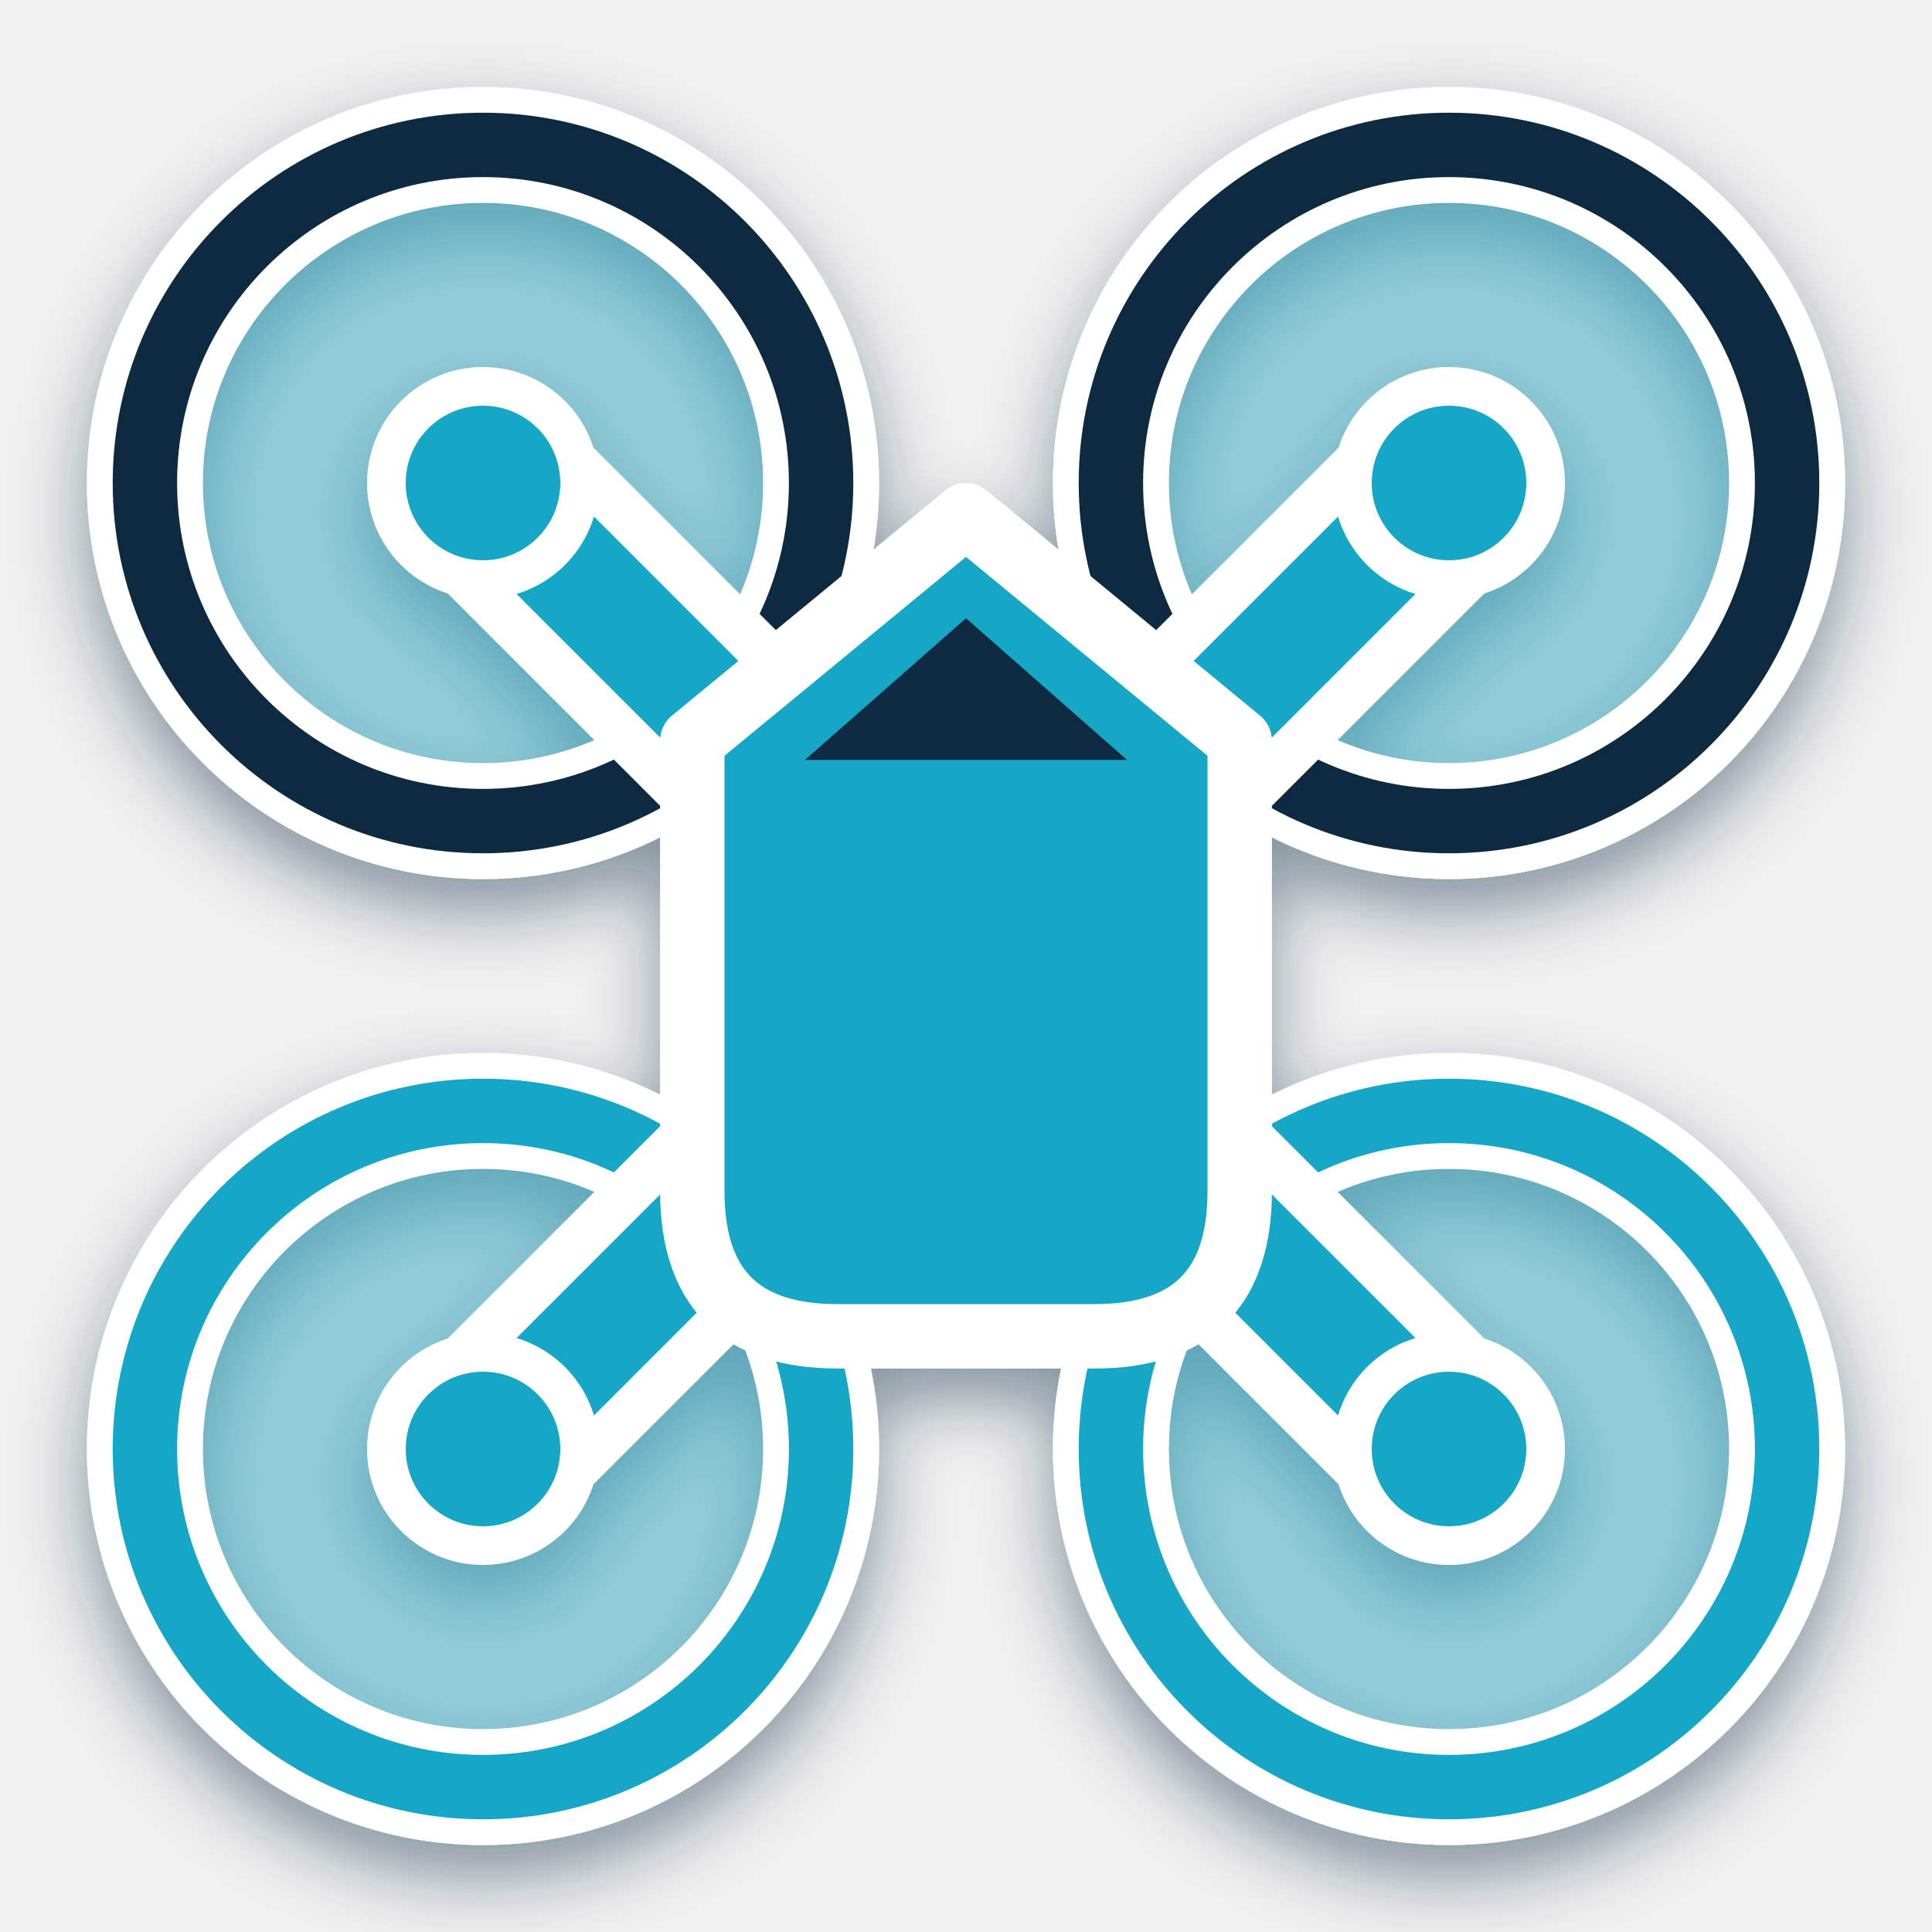
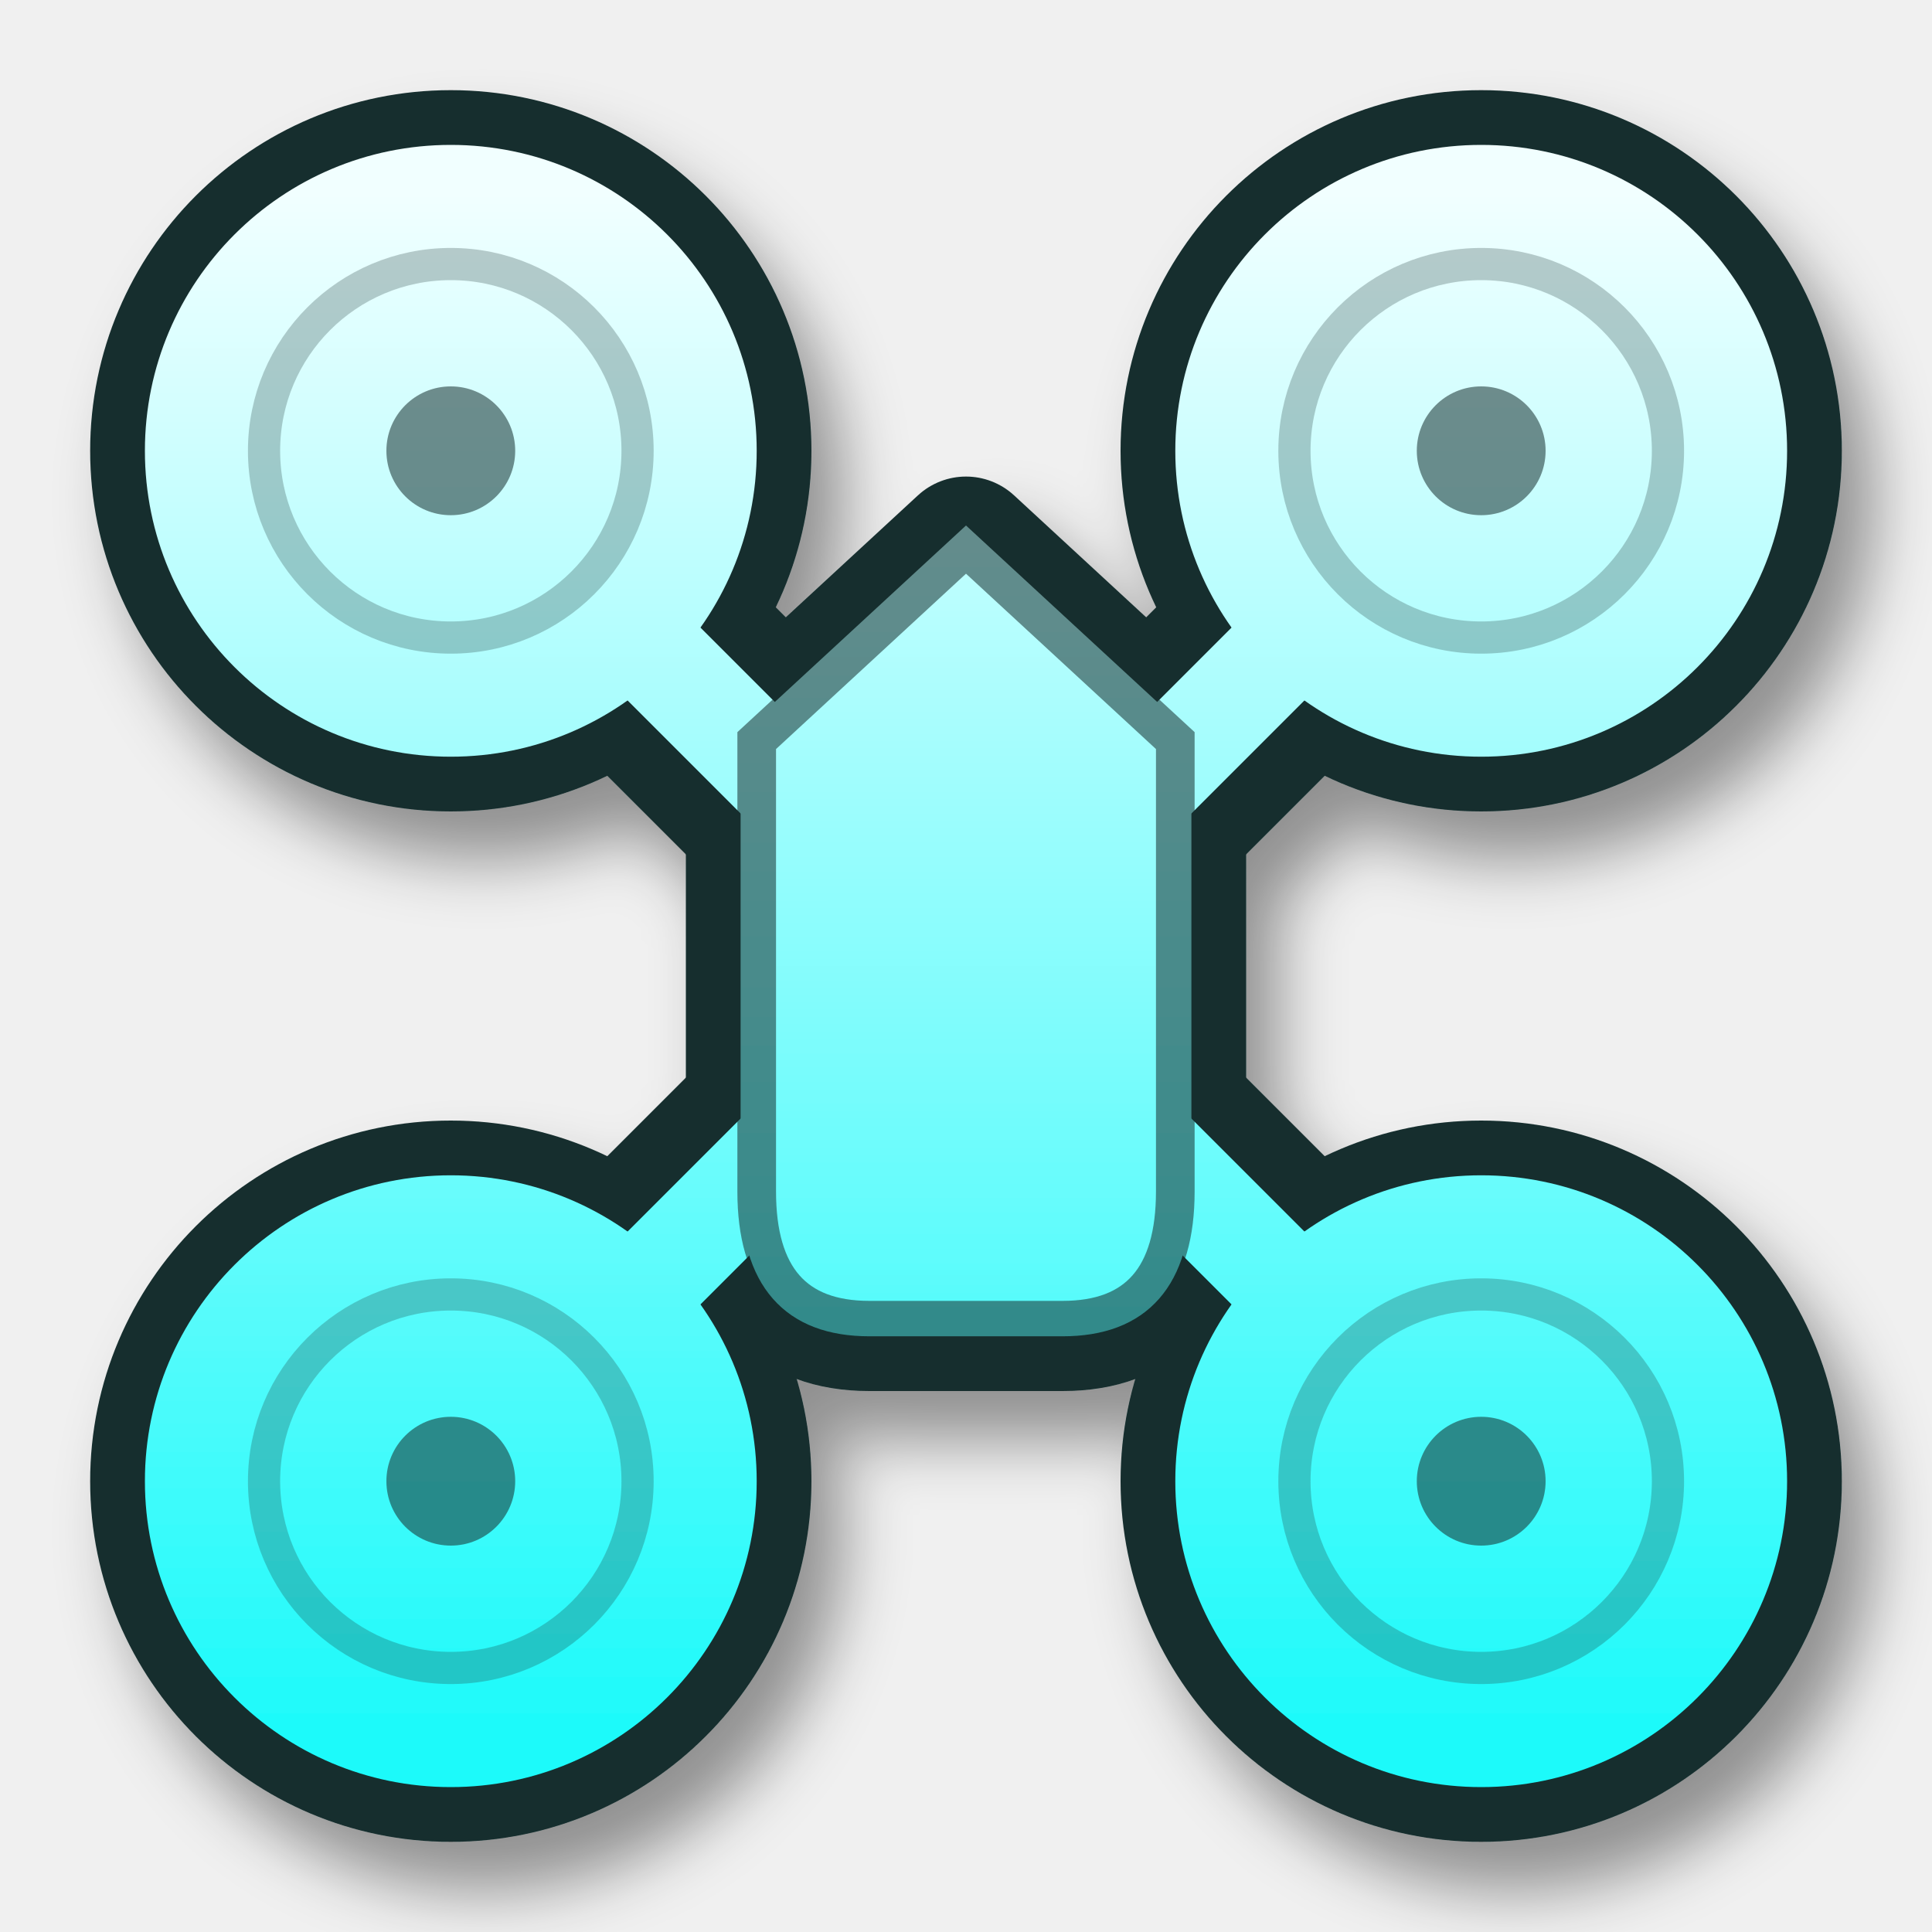
<svg xmlns="http://www.w3.org/2000/svg" width="60" height="60" viewBox="0 0 60 60">
  <defs>
    <filter id="s" x="-20%" y="-20%" width="140%" height="140%">
-       <feDropShadow dx="0" dy="1" stdDeviation="1.1" flood-color="#0d2a40" flood-opacity=".45" />
+       <feDropShadow dx="1" dy="1.5" stdDeviation="1" flood-color="#000" flood-opacity=".4" />
    </filter>
+     <linearGradient id="g" gradientUnits="userSpaceOnUse" x1="0" y1="6" x2="0" y2="54">
+       <stop offset="0" stop-color="#f1ffff" />
+       <stop offset="1" stop-color="#1cfafa" />
+     </linearGradient>
  </defs>
  <g filter="url(#s)">
-     <g>
-       <circle cx="15" cy="15" r="10.5" fill="#13a6c6" fill-opacity=".3" stroke="#fff" stroke-width="3.6" />
-       <circle cx="15" cy="15" r="10.5" fill="none" stroke="#0d2a40" stroke-width="2" />
-       <circle cx="45" cy="15" r="10.5" fill="#13a6c6" fill-opacity=".3" stroke="#fff" stroke-width="3.6" />
-       <circle cx="45" cy="15" r="10.5" fill="none" stroke="#0d2a40" stroke-width="2" />
-       <circle cx="15" cy="45" r="10.5" fill="#13a6c6" fill-opacity=".3" stroke="#fff" stroke-width="3.6" />
-       <circle cx="15" cy="45" r="10.5" fill="none" stroke="#13a6c6" stroke-width="2" />
-       <circle cx="45" cy="45" r="10.5" fill="#13a6c6" fill-opacity=".3" stroke="#fff" stroke-width="3.6" />
-       <circle cx="45" cy="45" r="10.5" fill="none" stroke="#13a6c6" stroke-width="2" />
-       <line x1="30" y1="30" x2="15" y2="15" stroke="#fff" stroke-width="6.4" stroke-linecap="round" />
-       <line x1="30" y1="30" x2="45" y2="15" stroke="#fff" stroke-width="6.4" stroke-linecap="round" />
-       <line x1="30" y1="30" x2="15" y2="45" stroke="#fff" stroke-width="6.4" stroke-linecap="round" />
-       <line x1="30" y1="30" x2="45" y2="45" stroke="#fff" stroke-width="6.4" stroke-linecap="round" />
-       <line x1="30" y1="30" x2="15" y2="15" stroke="#13a6c6" stroke-width="3.4" stroke-linecap="round" />
-       <line x1="30" y1="30" x2="45" y2="15" stroke="#13a6c6" stroke-width="3.4" stroke-linecap="round" />
-       <line x1="30" y1="30" x2="15" y2="45" stroke="#13a6c6" stroke-width="3.4" stroke-linecap="round" />
-       <line x1="30" y1="30" x2="45" y2="45" stroke="#13a6c6" stroke-width="3.4" stroke-linecap="round" />
-       <circle cx="15" cy="15" r="3" fill="#13a6c6" stroke="#fff" stroke-width="1.2" />
-       <circle cx="45" cy="15" r="3" fill="#13a6c6" stroke="#fff" stroke-width="1.2" />
-       <circle cx="15" cy="45" r="3" fill="#13a6c6" stroke="#fff" stroke-width="1.2" />
-       <circle cx="45" cy="45" r="3" fill="#13a6c6" stroke="#fff" stroke-width="1.2" />
-       <path d="M30 16 L38.5 23 V37 Q38.5 41.5 34 41.5 H26 Q21.5 41.5 21.5 37 V23 Z" fill="#13a6c6" stroke="#fff" stroke-width="2" stroke-linejoin="round" />
-       <path d="M30 19.2 L35 23.6 H25 Z" fill="#0d2a40" />
+     <g stroke="#162e2e" stroke-width="7.4" stroke-linecap="round">
+       <line x1="30" y1="30" x2="14" y2="14" />
+       <line x1="30" y1="30" x2="46" y2="14" />
+       <line x1="30" y1="30" x2="14" y2="46" />
+       <line x1="30" y1="30" x2="46" y2="46" />
    </g>
+     <circle cx="14" cy="14" r="9" fill="#162e2e" stroke="#162e2e" stroke-width="4.4" stroke-linejoin="round" stroke-linecap="round" />
+     <circle cx="46" cy="14" r="9" fill="#162e2e" stroke="#162e2e" stroke-width="4.4" stroke-linejoin="round" stroke-linecap="round" />
+     <circle cx="14" cy="46" r="9" fill="#162e2e" stroke="#162e2e" stroke-width="4.4" stroke-linejoin="round" stroke-linecap="round" />
+     <circle cx="46" cy="46" r="9" fill="#162e2e" stroke="#162e2e" stroke-width="4.4" stroke-linejoin="round" stroke-linecap="round" />
+     <path d="M30 17 L36.5 23 V37 Q36.5 41 33 41 H27 Q23.5 41 23.5 37 V23 Z" fill="#162e2e" stroke="#162e2e" stroke-width="4.4" stroke-linejoin="round" stroke-linecap="round" />
+     <circle cx="14" cy="14" r="9" fill="url(#g)" stroke="url(#g)" stroke-linecap="round" />
+     <circle cx="46" cy="14" r="9" fill="url(#g)" stroke="url(#g)" stroke-linecap="round" />
+     <circle cx="14" cy="46" r="9" fill="url(#g)" stroke="url(#g)" stroke-linecap="round" />
+     <circle cx="46" cy="46" r="9" fill="url(#g)" stroke="url(#g)" stroke-linecap="round" />
+     <path d="M30 17 L36.5 23 V37 Q36.5 41 33 41 H27 Q23.5 41 23.5 37 V23 Z" fill="url(#g)" stroke="url(#g)" stroke-linecap="round" />
+     <g stroke="url(#g)" stroke-width="3.2" stroke-linecap="round">
+       <line x1="30" y1="30" x2="14" y2="14" />
+       <line x1="30" y1="30" x2="46" y2="14" />
+       <line x1="30" y1="30" x2="14" y2="46" />
+       <line x1="30" y1="30" x2="46" y2="46" />
+     </g>
+     <circle cx="14" cy="14" r="5.8" fill="none" stroke="#162e2e" stroke-opacity=".25" stroke-width="1" />
+     <circle cx="14" cy="14" r="2" fill="#162e2e" fill-opacity=".55" />
+     <circle cx="46" cy="14" r="5.8" fill="none" stroke="#162e2e" stroke-opacity=".25" stroke-width="1" />
+     <circle cx="46" cy="14" r="2" fill="#162e2e" fill-opacity=".55" />
+     <circle cx="14" cy="46" r="5.8" fill="none" stroke="#162e2e" stroke-opacity=".25" stroke-width="1" />
+     <circle cx="14" cy="46" r="2" fill="#162e2e" fill-opacity=".55" />
+     <circle cx="46" cy="46" r="5.8" fill="none" stroke="#162e2e" stroke-opacity=".25" stroke-width="1" />
+     <circle cx="46" cy="46" r="2" fill="#162e2e" fill-opacity=".55" />
+     <path d="M30 17 L36.5 23 V37 Q36.5 41 33 41 H27 Q23.5 41 23.5 37 V23 Z" fill="none" stroke="#162e2e" stroke-opacity=".55" stroke-width="1.2" />
  </g>
</svg>
